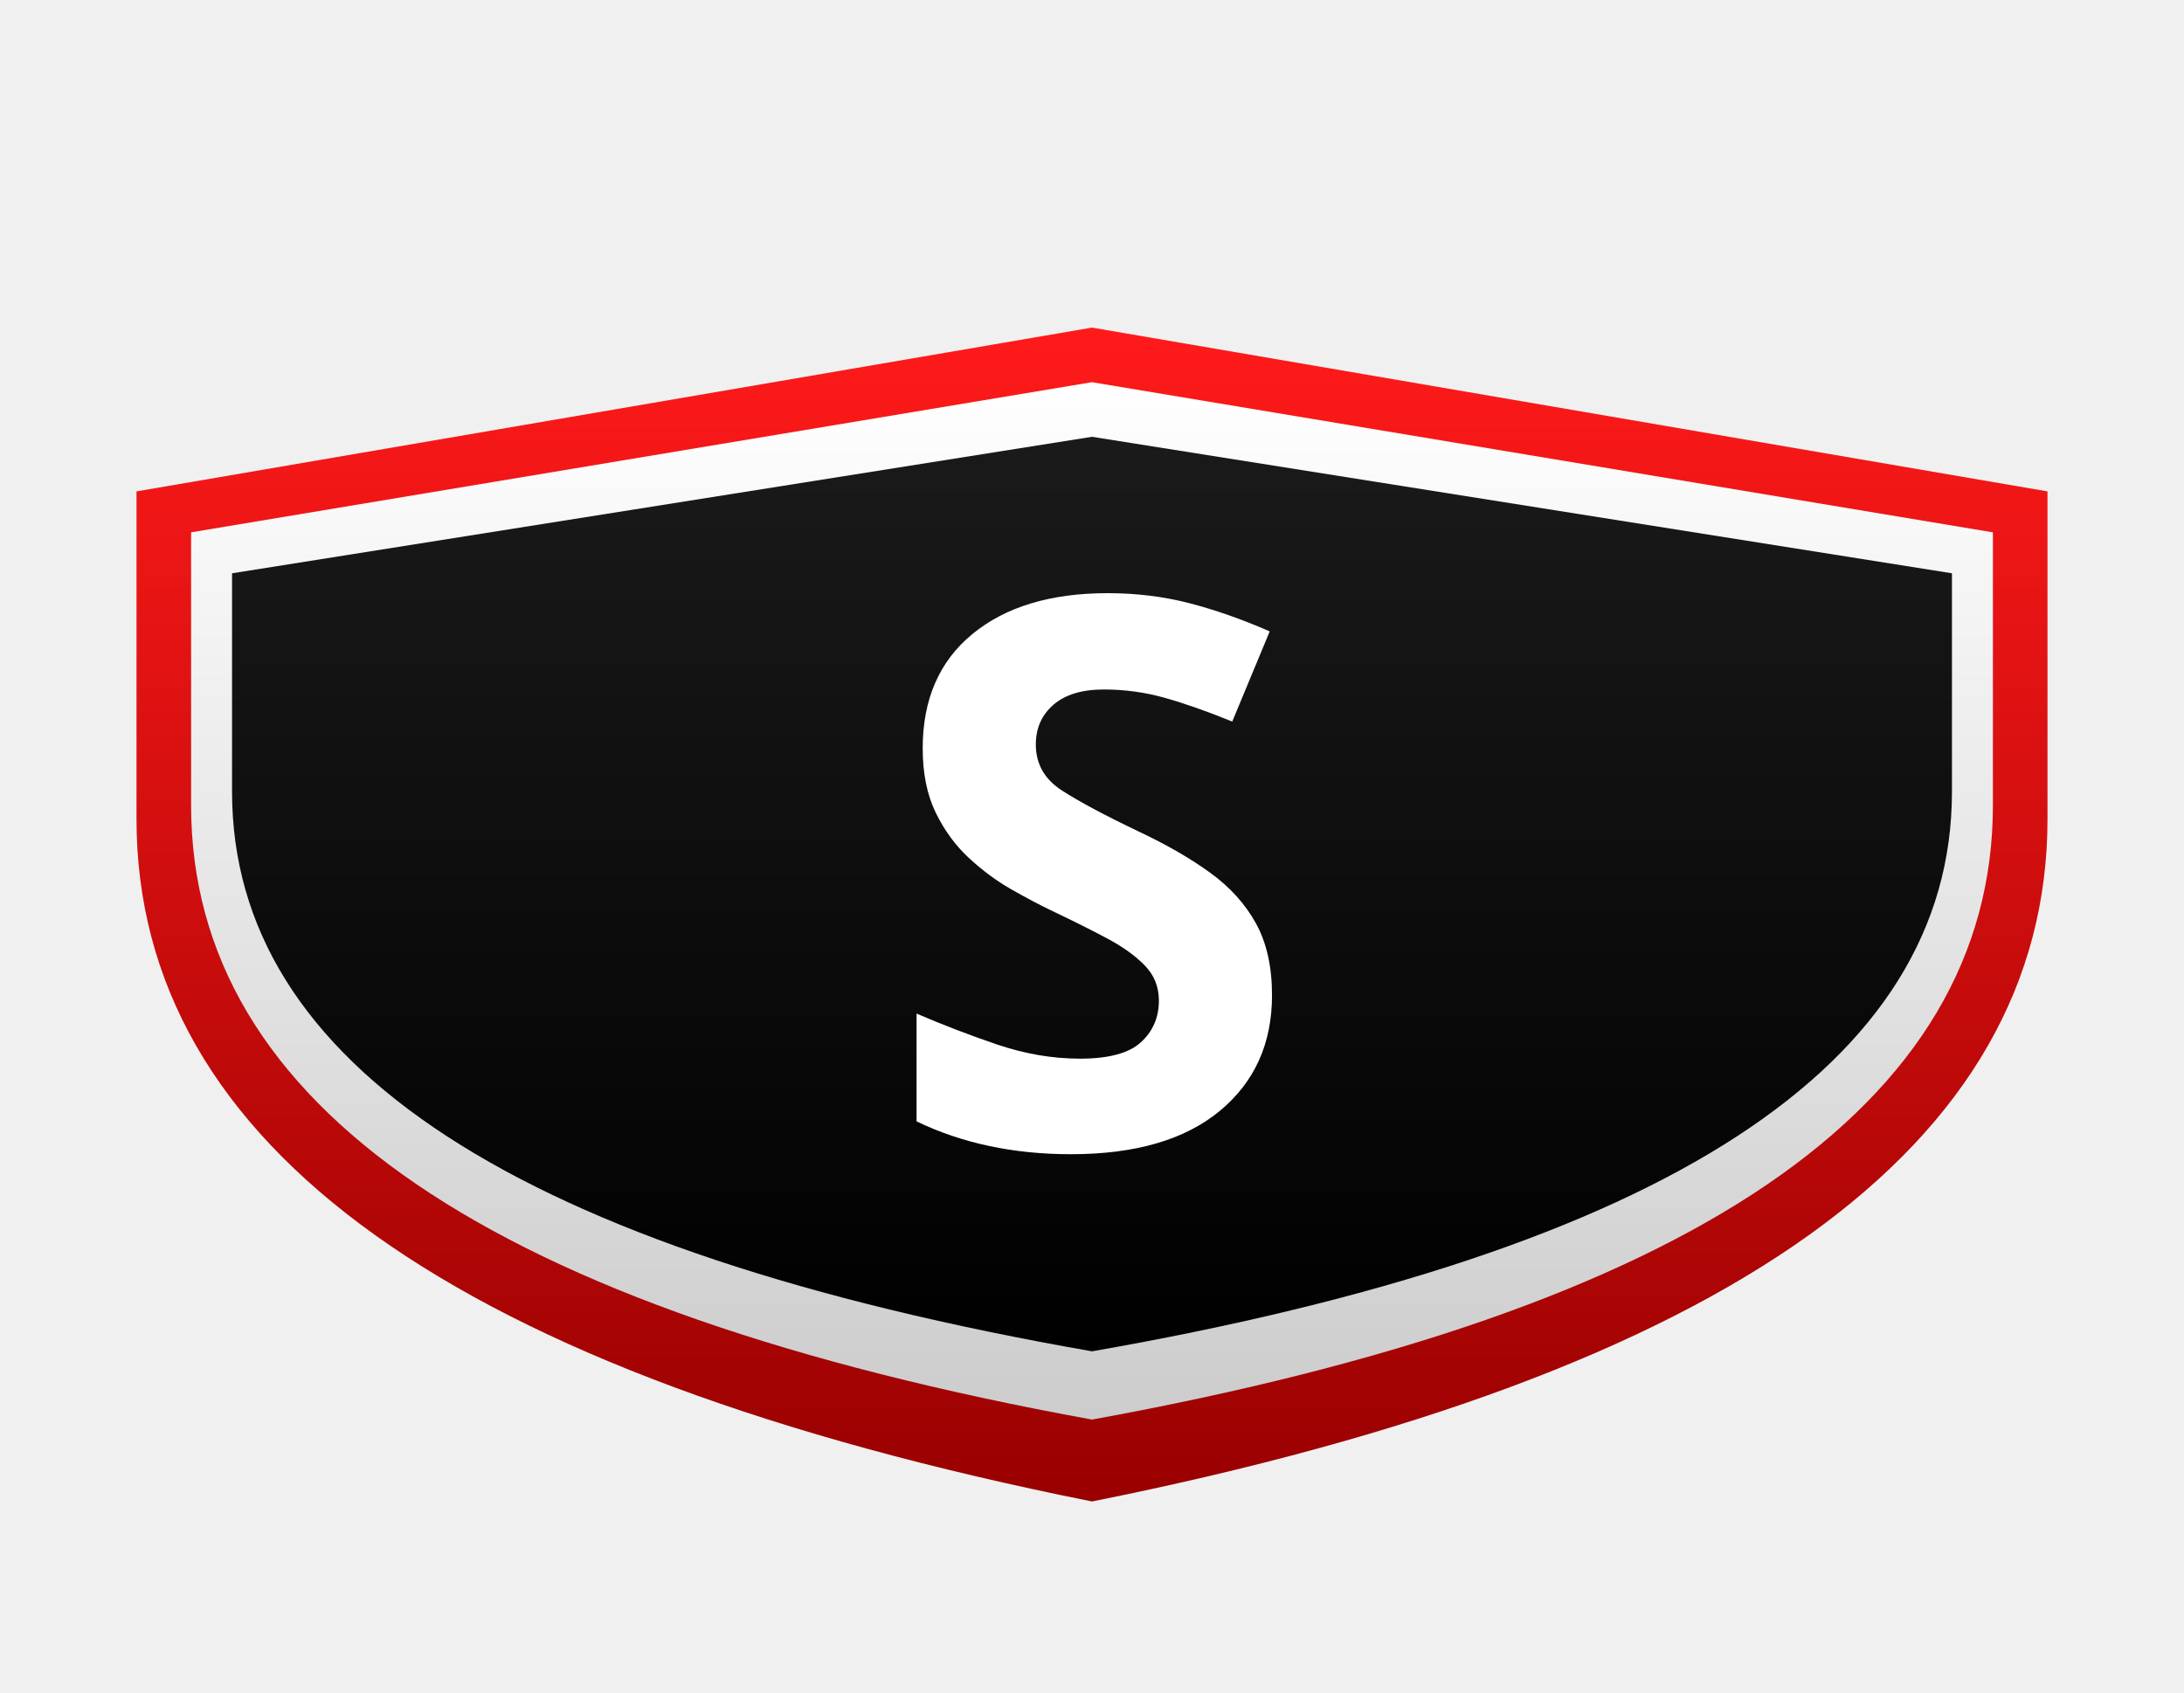
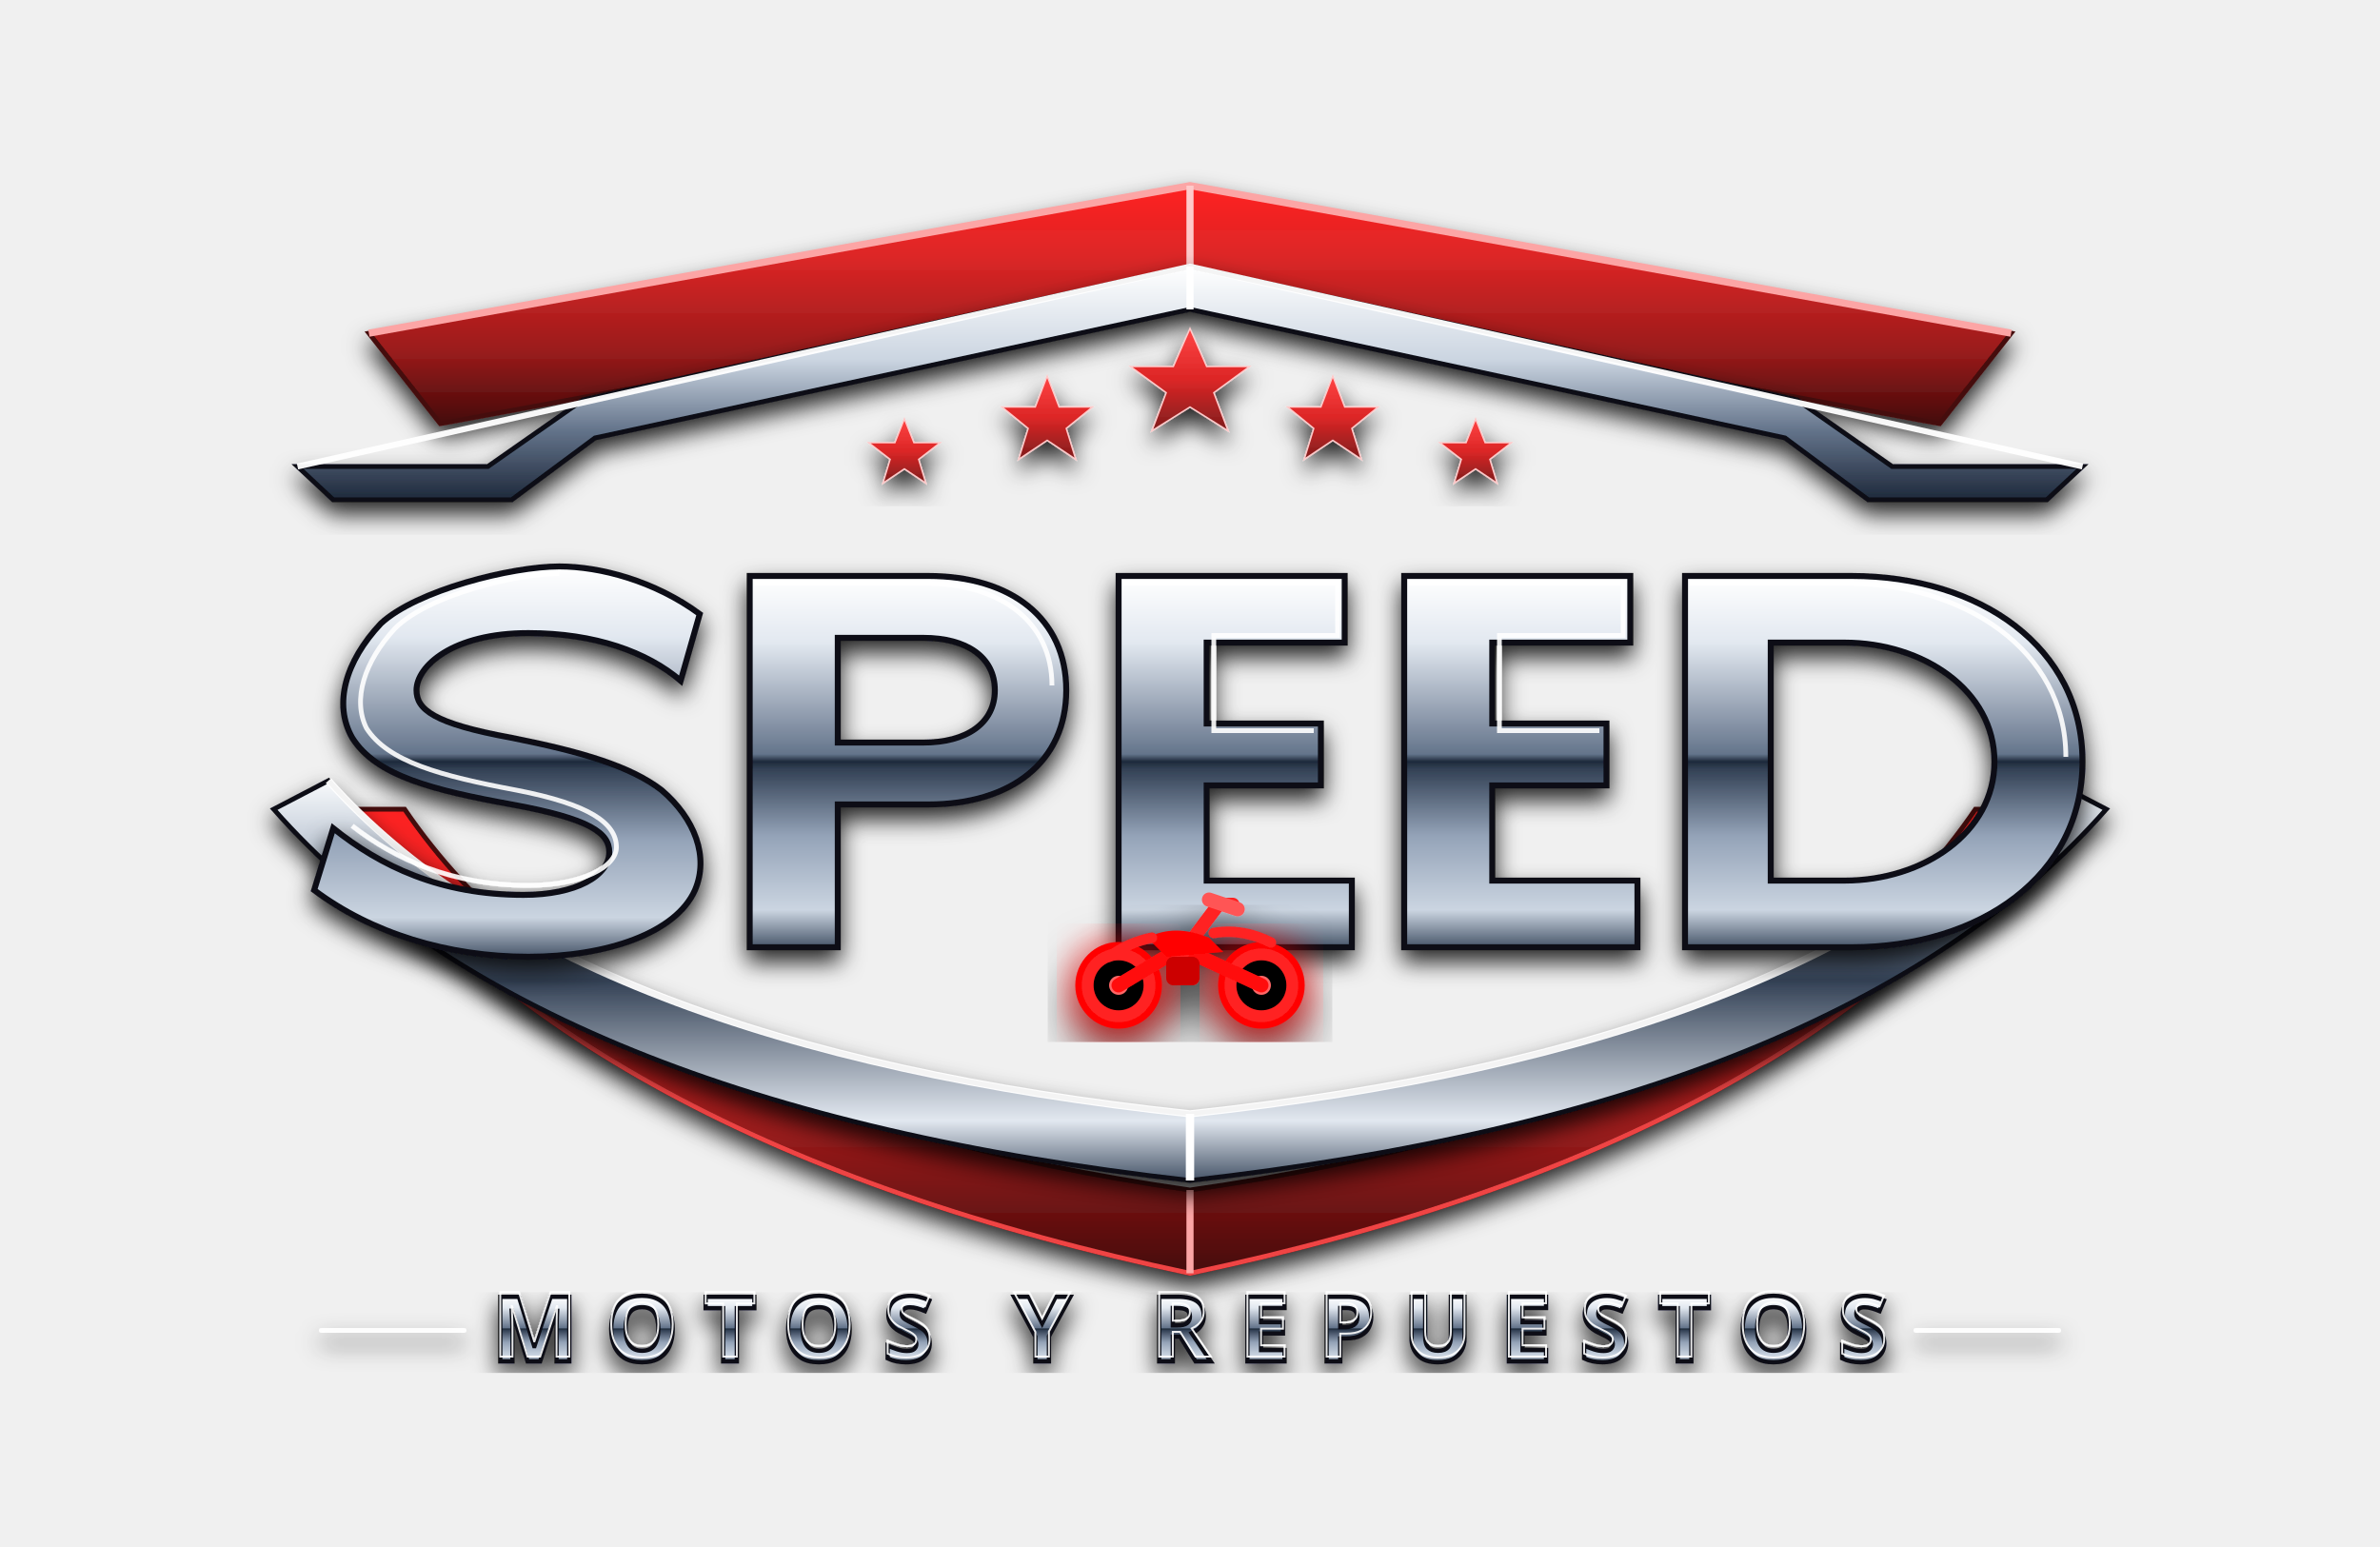
- <svg xmlns="http://www.w3.org/2000/svg" viewBox="0 0 800 620">
+ <svg xmlns="http://www.w3.org/2000/svg" viewBox="0 0 1000 650" width="100%" height="100%">
  <defs>
-     <linearGradient id="redGrad" x1="0%" y1="0%" x2="0%" y2="100%">
-       <stop offset="0%" stop-color="#ff1a1a" />
-       <stop offset="100%" stop-color="#990000" />
+     <linearGradient id="chrome3D" x1="0%" y1="0%" x2="0%" y2="100%">
+       <stop offset="0%" stop-color="#ffffff" />
+       <stop offset="18%" stop-color="#e2e8f0" />
+       <stop offset="48%" stop-color="#64748b" />
+       <stop offset="50%" stop-color="#1e293b" />
+       <stop offset="52%" stop-color="#334155" />
+       <stop offset="70%" stop-color="#94a3b8" />
+       <stop offset="90%" stop-color="#cbd5e1" />
+       <stop offset="100%" stop-color="#475569" />
    </linearGradient>
-     <linearGradient id="silverGrad" x1="0%" y1="0%" x2="0%" y2="100%">
+     <linearGradient id="chromeBevelTop" x1="0%" y1="0%" x2="0%" y2="100%">
      <stop offset="0%" stop-color="#ffffff" />
-       <stop offset="100%" stop-color="#cccccc" />
+       <stop offset="40%" stop-color="#cbd5e1" />
+       <stop offset="70%" stop-color="#64748b" />
+       <stop offset="100%" stop-color="#1e293b" />
    </linearGradient>
-     <linearGradient id="blackGrad" x1="0%" y1="0%" x2="0%" y2="100%">
-       <stop offset="0%" stop-color="#1a1a1a" />
-       <stop offset="100%" stop-color="#000000" />
+     <linearGradient id="chromeBevelBottom" x1="0%" y1="0%" x2="0%" y2="100%">
+       <stop offset="0%" stop-color="#f8fafc" />
+       <stop offset="30%" stop-color="#94a3b8" />
+       <stop offset="50%" stop-color="#334155" />
+       <stop offset="85%" stop-color="#e2e8f0" />
+       <stop offset="100%" stop-color="#475569" />
    </linearGradient>
+     <linearGradient id="redShield" x1="0%" y1="0%" x2="0%" y2="100%">
+       <stop offset="0%" stop-color="#ff2222" />
+       <stop offset="30%" stop-color="#dc2626" />
+       <stop offset="70%" stop-color="#991b1b" />
+       <stop offset="100%" stop-color="#450a0a" />
+     </linearGradient>
+     <linearGradient id="redStars" x1="0%" y1="0%" x2="0%" y2="100%">
+       <stop offset="0%" stop-color="#ff4444" />
+       <stop offset="50%" stop-color="#dc2626" />
+       <stop offset="100%" stop-color="#7f1d1d" />
+     </linearGradient>
+     <filter id="shadow3D" x="-15%" y="-15%" width="130%" height="130%">
+       <feDropShadow dx="0" dy="5" stdDeviation="5" flood-color="#000000" flood-opacity="0.85" />
+     </filter>
+     <filter id="neonRed" x="-30%" y="-30%" width="160%" height="160%">
+       <feGaussianBlur stdDeviation="3.5" result="glow" />
+       <feComposite in="SourceGraphic" in2="glow" operator="over" />
+     </filter>
  </defs>
-   <path d="M 50 180 L 400 120 L 750 180 L 750 300 Q 750 480 400 550 Q 50 480 50 300 Z" fill="url(#redGrad)" />
-   <path d="M 70 195 L 400 140 L 730 195 L 730 295 Q 730 460 400 520 Q 70 460 70 295 Z" fill="url(#silverGrad)" />
-   <path d="M 85 210 L 400 160 L 715 210 L 715 290 Q 715 440 400 495 Q 85 440 85 290 Z" fill="url(#blackGrad)" />
-   <text x="400" y="420" text-anchor="middle" font-family="Arial Black, sans-serif" font-size="280" font-weight="900" fill="#ffffff">S</text>
+   <g transform="translate(0, 10)">
+     <path d="M 155 130 L 500 68 L 845 130 L 815 168 L 500 110 L 185 168 Z" fill="url(#redShield)" filter="url(#shadow3D)" stroke="#450a0a" stroke-width="2" />
+     <path d="M 155 130 L 500 68 L 845 130" fill="none" stroke="#fca5a5" stroke-width="3" />
+     <path d="M 500 68 L 500 110" fill="none" stroke="#fecaca" stroke-width="3" />
+     <path d="M 140 330 Q 240 470 500 525 Q 760 470 860 330 L 830 330 Q 745 455 500 490 Q 255 455 170 330 Z" fill="url(#redShield)" filter="url(#shadow3D)" stroke="#450a0a" stroke-width="2" />
+     <path d="M 140 330 Q 240 470 500 525 Q 760 470 860 330" fill="none" stroke="#ef4444" stroke-width="2" />
+     <path d="M 500 490 L 500 525" fill="none" stroke="#fca5a5" stroke-width="3" />
+     <path d="M 125 186 L 205 186 L 245 158 L 500 102 L 755 158 L 795 186 L 875 186 L 860 200 L 785 200 L 750 174 L 500 120 L 250 174 L 215 200 L 140 200 Z" fill="url(#chromeBevelTop)" stroke="#090d16" stroke-width="2" filter="url(#shadow3D)" />
+     <path d="M 125 186 L 500 102 L 875 186" fill="none" stroke="#ffffff" stroke-width="2.5" opacity="0.95" />
+     <path d="M 500 102 L 500 120" fill="none" stroke="#ffffff" stroke-width="3" />
+     <path d="M 115 330 Q 225 455 500 486 Q 775 455 885 330 L 862 318 Q 762 430 500 458 Q 238 430 138 318 Z" fill="url(#chromeBevelBottom)" stroke="#090d16" stroke-width="2" filter="url(#shadow3D)" />
+     <path d="M 138 318 Q 238 430 500 458 Q 762 430 862 318" fill="none" stroke="#ffffff" stroke-width="3" opacity="0.95" />
+     <path d="M 500 458 L 500 486" fill="none" stroke="#ffffff" stroke-width="3.5" />
+     <g filter="url(#shadow3D)">
+       <polygon points="500,128 507,144 525,144 510,155 516,171 500,161 484,171 490,155 475,144 493,144" fill="url(#redStars)" stroke="#fecaca" stroke-width="0.6" />
+       <polygon points="440,148 445,161 459,161 448,170 452,183 440,175 428,183 432,170 421,161 435,161" fill="url(#redStars)" stroke="#fecaca" stroke-width="0.6" />
+       <polygon points="560,148 565,161 579,161 568,170 572,183 560,175 548,183 552,170 541,161 555,161" fill="url(#redStars)" stroke="#fecaca" stroke-width="0.6" />
+       <polygon points="380,166 384,176 395,176 386,183 389,193 380,187 371,193 374,183 365,176 376,176" fill="url(#redStars)" stroke="#fecaca" stroke-width="0.6" />
+       <polygon points="620,166 624,176 635,176 626,183 629,193 620,187 611,193 614,183 605,176 616,176" fill="url(#redStars)" stroke="#fecaca" stroke-width="0.6" />
+     </g>
+     <g id="SPEED-TEXT" filter="url(#shadow3D)">
+       <path d="M 235 228 C 215 228 175 238 160 252 C 145 268 140 286 148 300 C 158 316 182 322 215 328 C 248 334 256 340 256 348 C 256 358 242 366 220 366 C 185 366 160 354 140 338 L 132 364 C 156 382 188 392 222 392 C 255 392 284 382 292 364 C 298 350 292 334 278 322 C 265 312 245 306 215 300 C 182 294 175 288 175 280 C 175 270 190 256 222 256 C 250 256 272 264 286 276 L 294 248 C 275 234 252 228 235 228 Z" fill="url(#chrome3D)" stroke="#090d16" stroke-width="2.5" />
+       <path d="M 235 231 C 217 231 180 240 166 254 C 153 268 148 284 154 296 C 163 310 185 316 217 322 C 248 328 259 336 259 346 C 259 354 245 362 222 362 C 190 362 166 351 148 337" fill="none" stroke="#ffffff" stroke-width="2" opacity="0.9" />
+       <path d="M 315 232 L 390 232 C 425 232 448 250 448 280 C 448 310 425 328 390 328 L 352 328 L 352 388 L 315 388 Z M 352 258 L 352 302 L 388 302 C 406 302 418 294 418 280 C 418 266 406 258 388 258 Z" fill="url(#chrome3D)" stroke="#090d16" stroke-width="2.5" />
+       <path d="M 317 235 L 388 235 C 420 235 442 251 442 278" fill="none" stroke="#ffffff" stroke-width="2" opacity="0.9" />
+       <path d="M 470 232 L 565 232 L 565 260 L 507 260 L 507 294 L 555 294 L 555 320 L 507 320 L 507 360 L 568 360 L 568 388 L 470 388 Z" fill="url(#chrome3D)" stroke="#090d16" stroke-width="2.5" />
+       <path d="M 472 235 L 562 235 L 562 257 L 510 257 L 510 297 L 552 297" fill="none" stroke="#ffffff" stroke-width="2" opacity="0.9" />
+       <path d="M 590 232 L 685 232 L 685 260 L 627 260 L 627 294 L 675 294 L 675 320 L 627 320 L 627 360 L 688 360 L 688 388 L 590 388 Z" fill="url(#chrome3D)" stroke="#090d16" stroke-width="2.5" />
+       <path d="M 592 235 L 682 235 L 682 257 L 630 257 L 630 297 L 672 297" fill="none" stroke="#ffffff" stroke-width="2" opacity="0.9" />
+       <path d="M 708 232 L 778 232 C 832 232 875 262 875 310 C 875 358 832 388 778 388 L 708 388 Z M 744 260 L 744 360 L 775 360 C 808 360 838 340 838 310 C 838 280 808 260 775 260 Z" fill="url(#chrome3D)" stroke="#090d16" stroke-width="2.5" />
+       <path d="M 710 235 L 775 235 C 825 235 868 263 868 308" fill="none" stroke="#ffffff" stroke-width="2" opacity="0.9" />
+     </g>
+     <g id="MOTO-CROSS" transform="translate(450, 360) scale(2.0)" filter="url(#shadow3D)">
+       <circle cx="10" cy="22" r="8" fill="none" stroke="#ff0000" stroke-width="2.2" filter="url(#neonRed)" />
+       <circle cx="40" cy="22" r="8" fill="none" stroke="#ff0000" stroke-width="2.2" filter="url(#neonRed)" />
+       <circle cx="10" cy="22" r="6.5" fill="#000" stroke="#ff2222" stroke-width="2.5" />
+       <circle cx="40" cy="22" r="6.5" fill="#000" stroke="#ff2222" stroke-width="2.5" />
+       <circle cx="10" cy="22" r="2" fill="#ff6666" />
+       <circle cx="40" cy="22" r="2" fill="#ff6666" />
+       <path d="M 10 22 L 20 16 L 27 16 L 40 22" fill="none" stroke="#ff1111" stroke-width="3" stroke-linecap="round" />
+       <path d="M 22 17 L 31 5 L 34 5" fill="none" stroke="#ff2222" stroke-width="2.8" stroke-linecap="round" />
+       <path d="M 29 4 L 35 6" fill="none" stroke="#ff5555" stroke-width="3" stroke-linecap="round" />
+       <path d="M 16 12 C 20 10 24 10 29 12 L 32 15 L 20 16 Z" fill="#ff0000" />
+       <path d="M 30 11 Q 36 10 42 13" fill="none" stroke="#ff2222" stroke-width="2.2" stroke-linecap="round" />
+       <path d="M 17 12 Q 12 13 8 16" fill="none" stroke="#ff2222" stroke-width="2.2" stroke-linecap="round" />
+       <rect x="20" y="16" width="7" height="6" rx="1.5" fill="#cc0000" />
+     </g>
+     <g id="BOTTOM-TEXT" filter="url(#shadow3D)">
+       <path d="M 135 550 L 195 550" stroke="url(#chromeHoriz)" stroke-width="5" stroke-linecap="round" />
+       <path d="M 135 549 L 195 549" stroke="#ffffff" stroke-width="2" stroke-linecap="round" opacity="0.9" />
+       <text x="500" y="562" text-anchor="middle" font-family="'Montserrat', 'Arial Black', sans-serif" font-size="38" font-weight="900" letter-spacing="12" fill="url(#chrome3D)" stroke="#090d16" stroke-width="1.8">
+         MOTOS Y REPUESTOS
+       </text>
+       <text x="500" y="560" text-anchor="middle" font-family="'Montserrat', 'Arial Black', sans-serif" font-size="38" font-weight="900" letter-spacing="12" fill="none" stroke="#ffffff" stroke-width="0.8" opacity="0.9">
+         MOTOS Y REPUESTOS
+       </text>
+       <path d="M 805 550 L 865 550" stroke="url(#chromeHoriz)" stroke-width="5" stroke-linecap="round" />
+       <path d="M 805 549 L 865 549" stroke="#ffffff" stroke-width="2" stroke-linecap="round" opacity="0.9" />
+     </g>
+   </g>
</svg>
